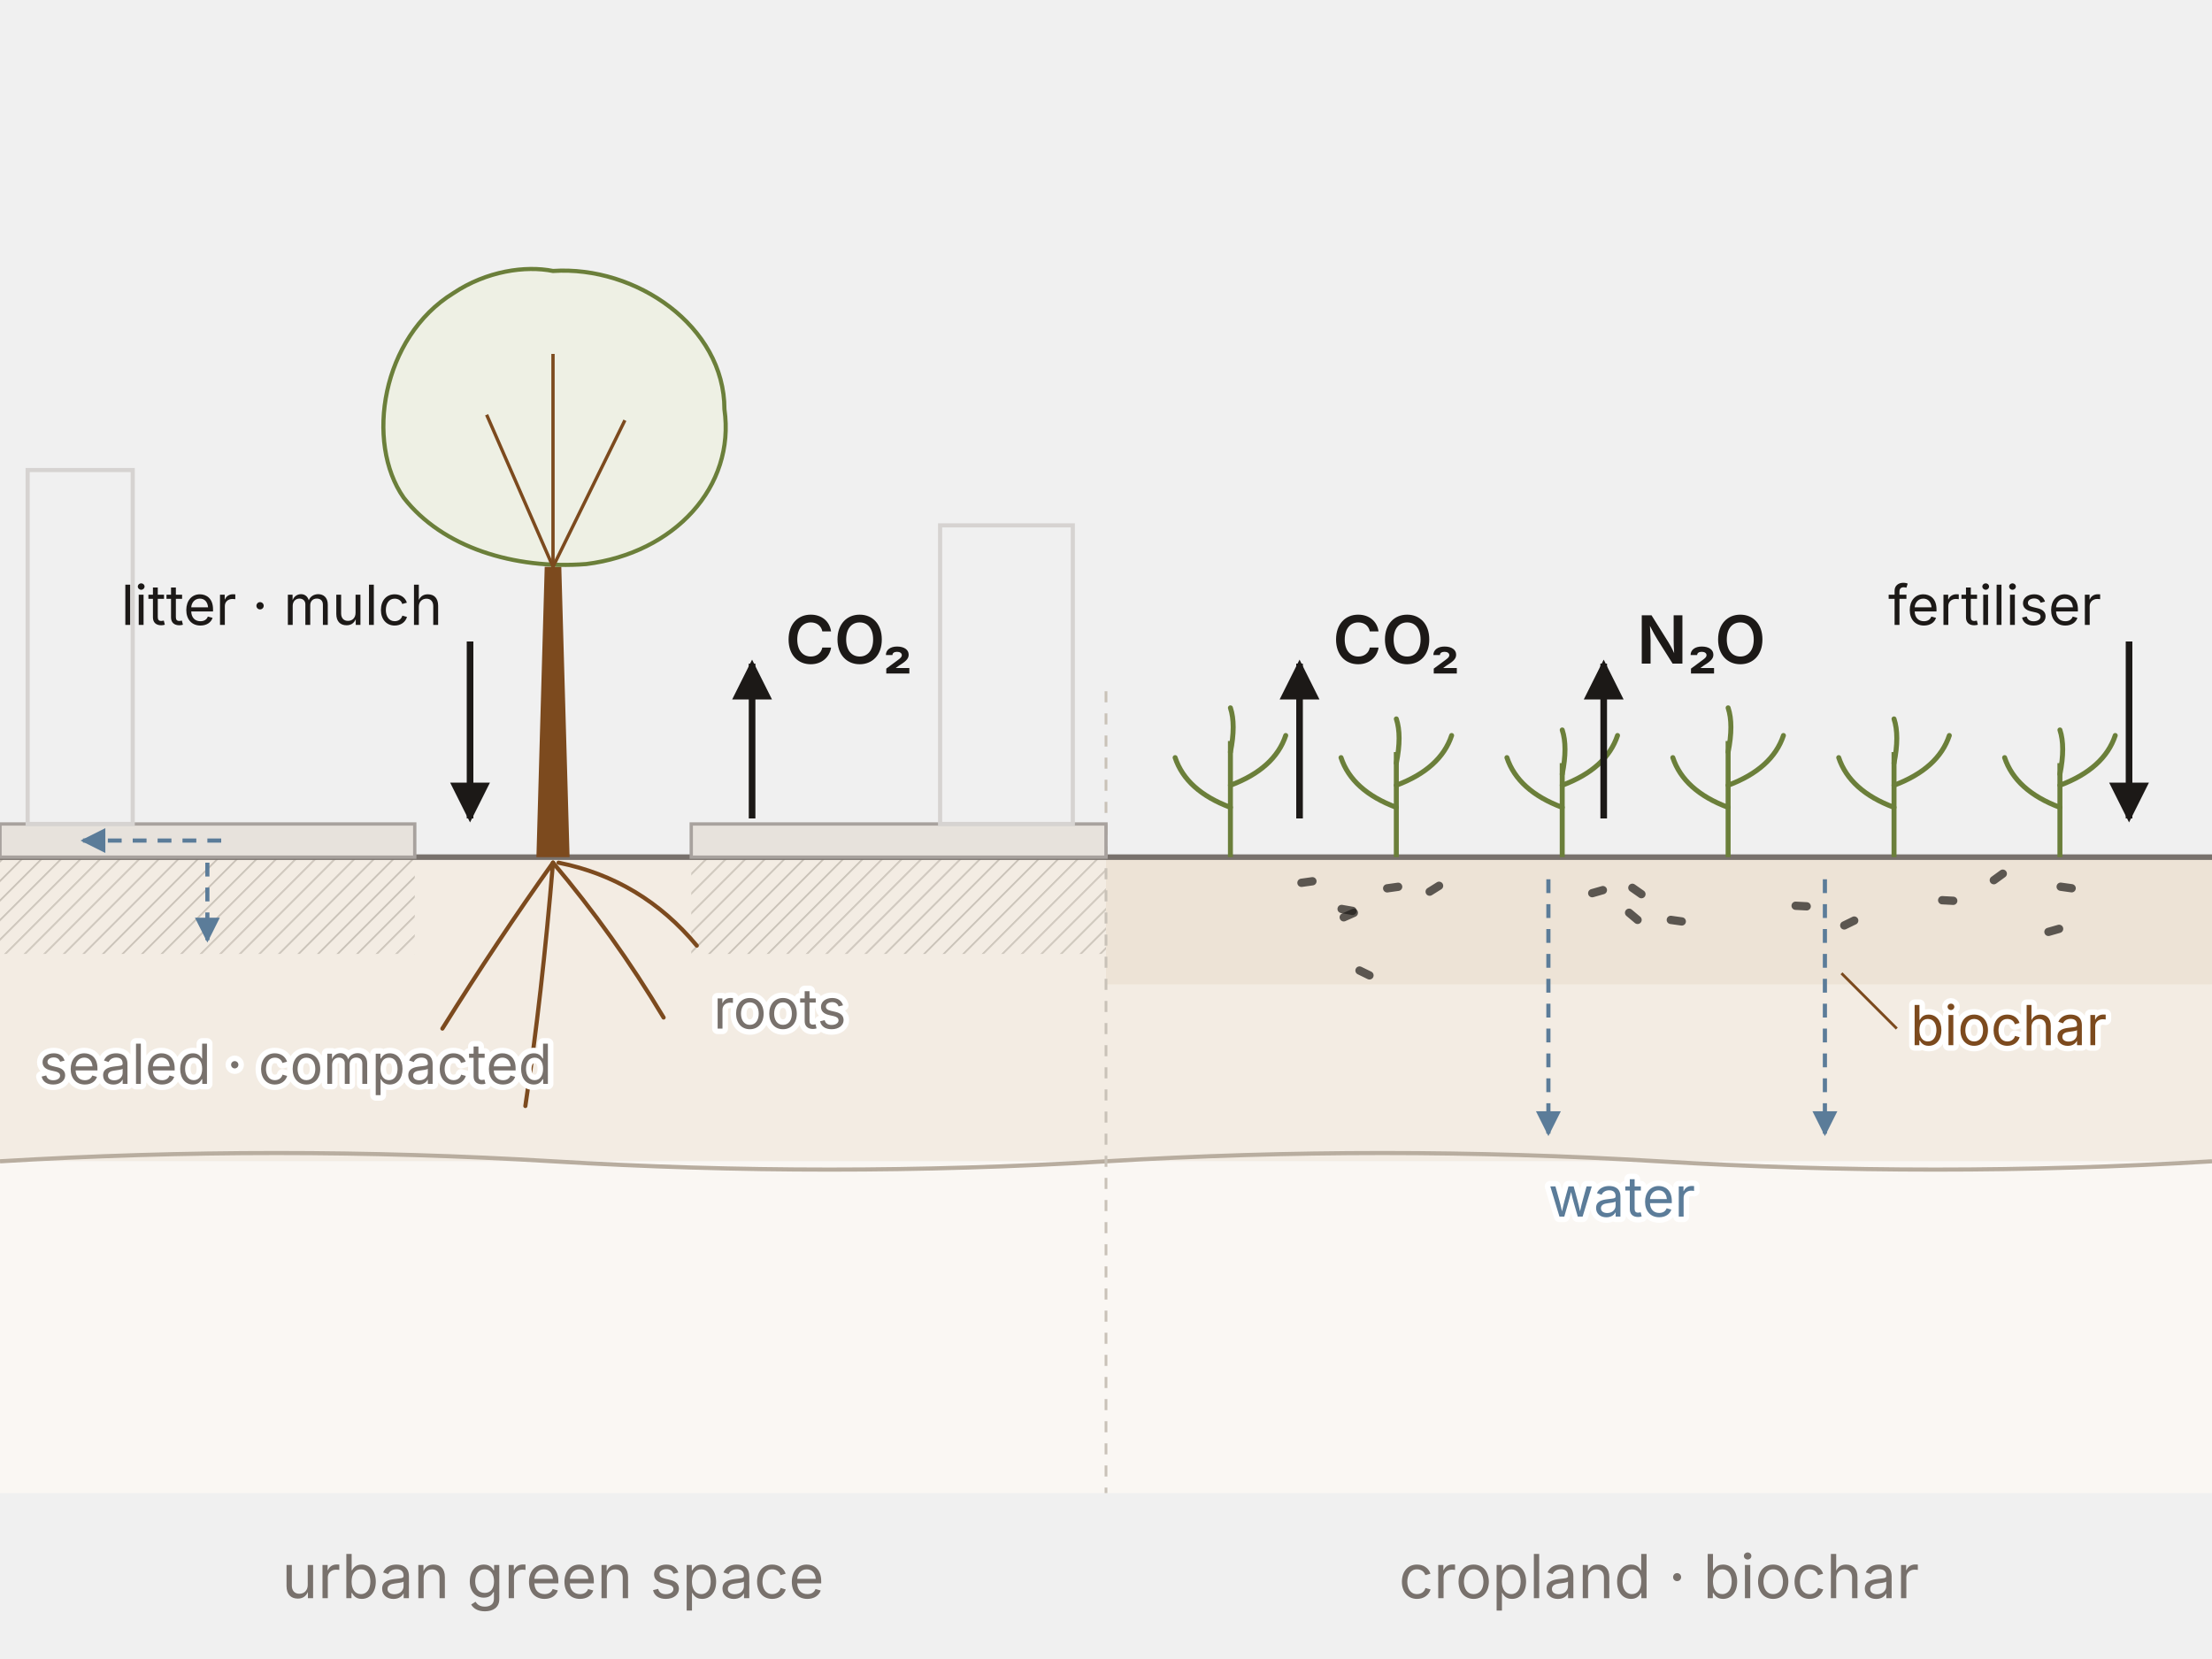
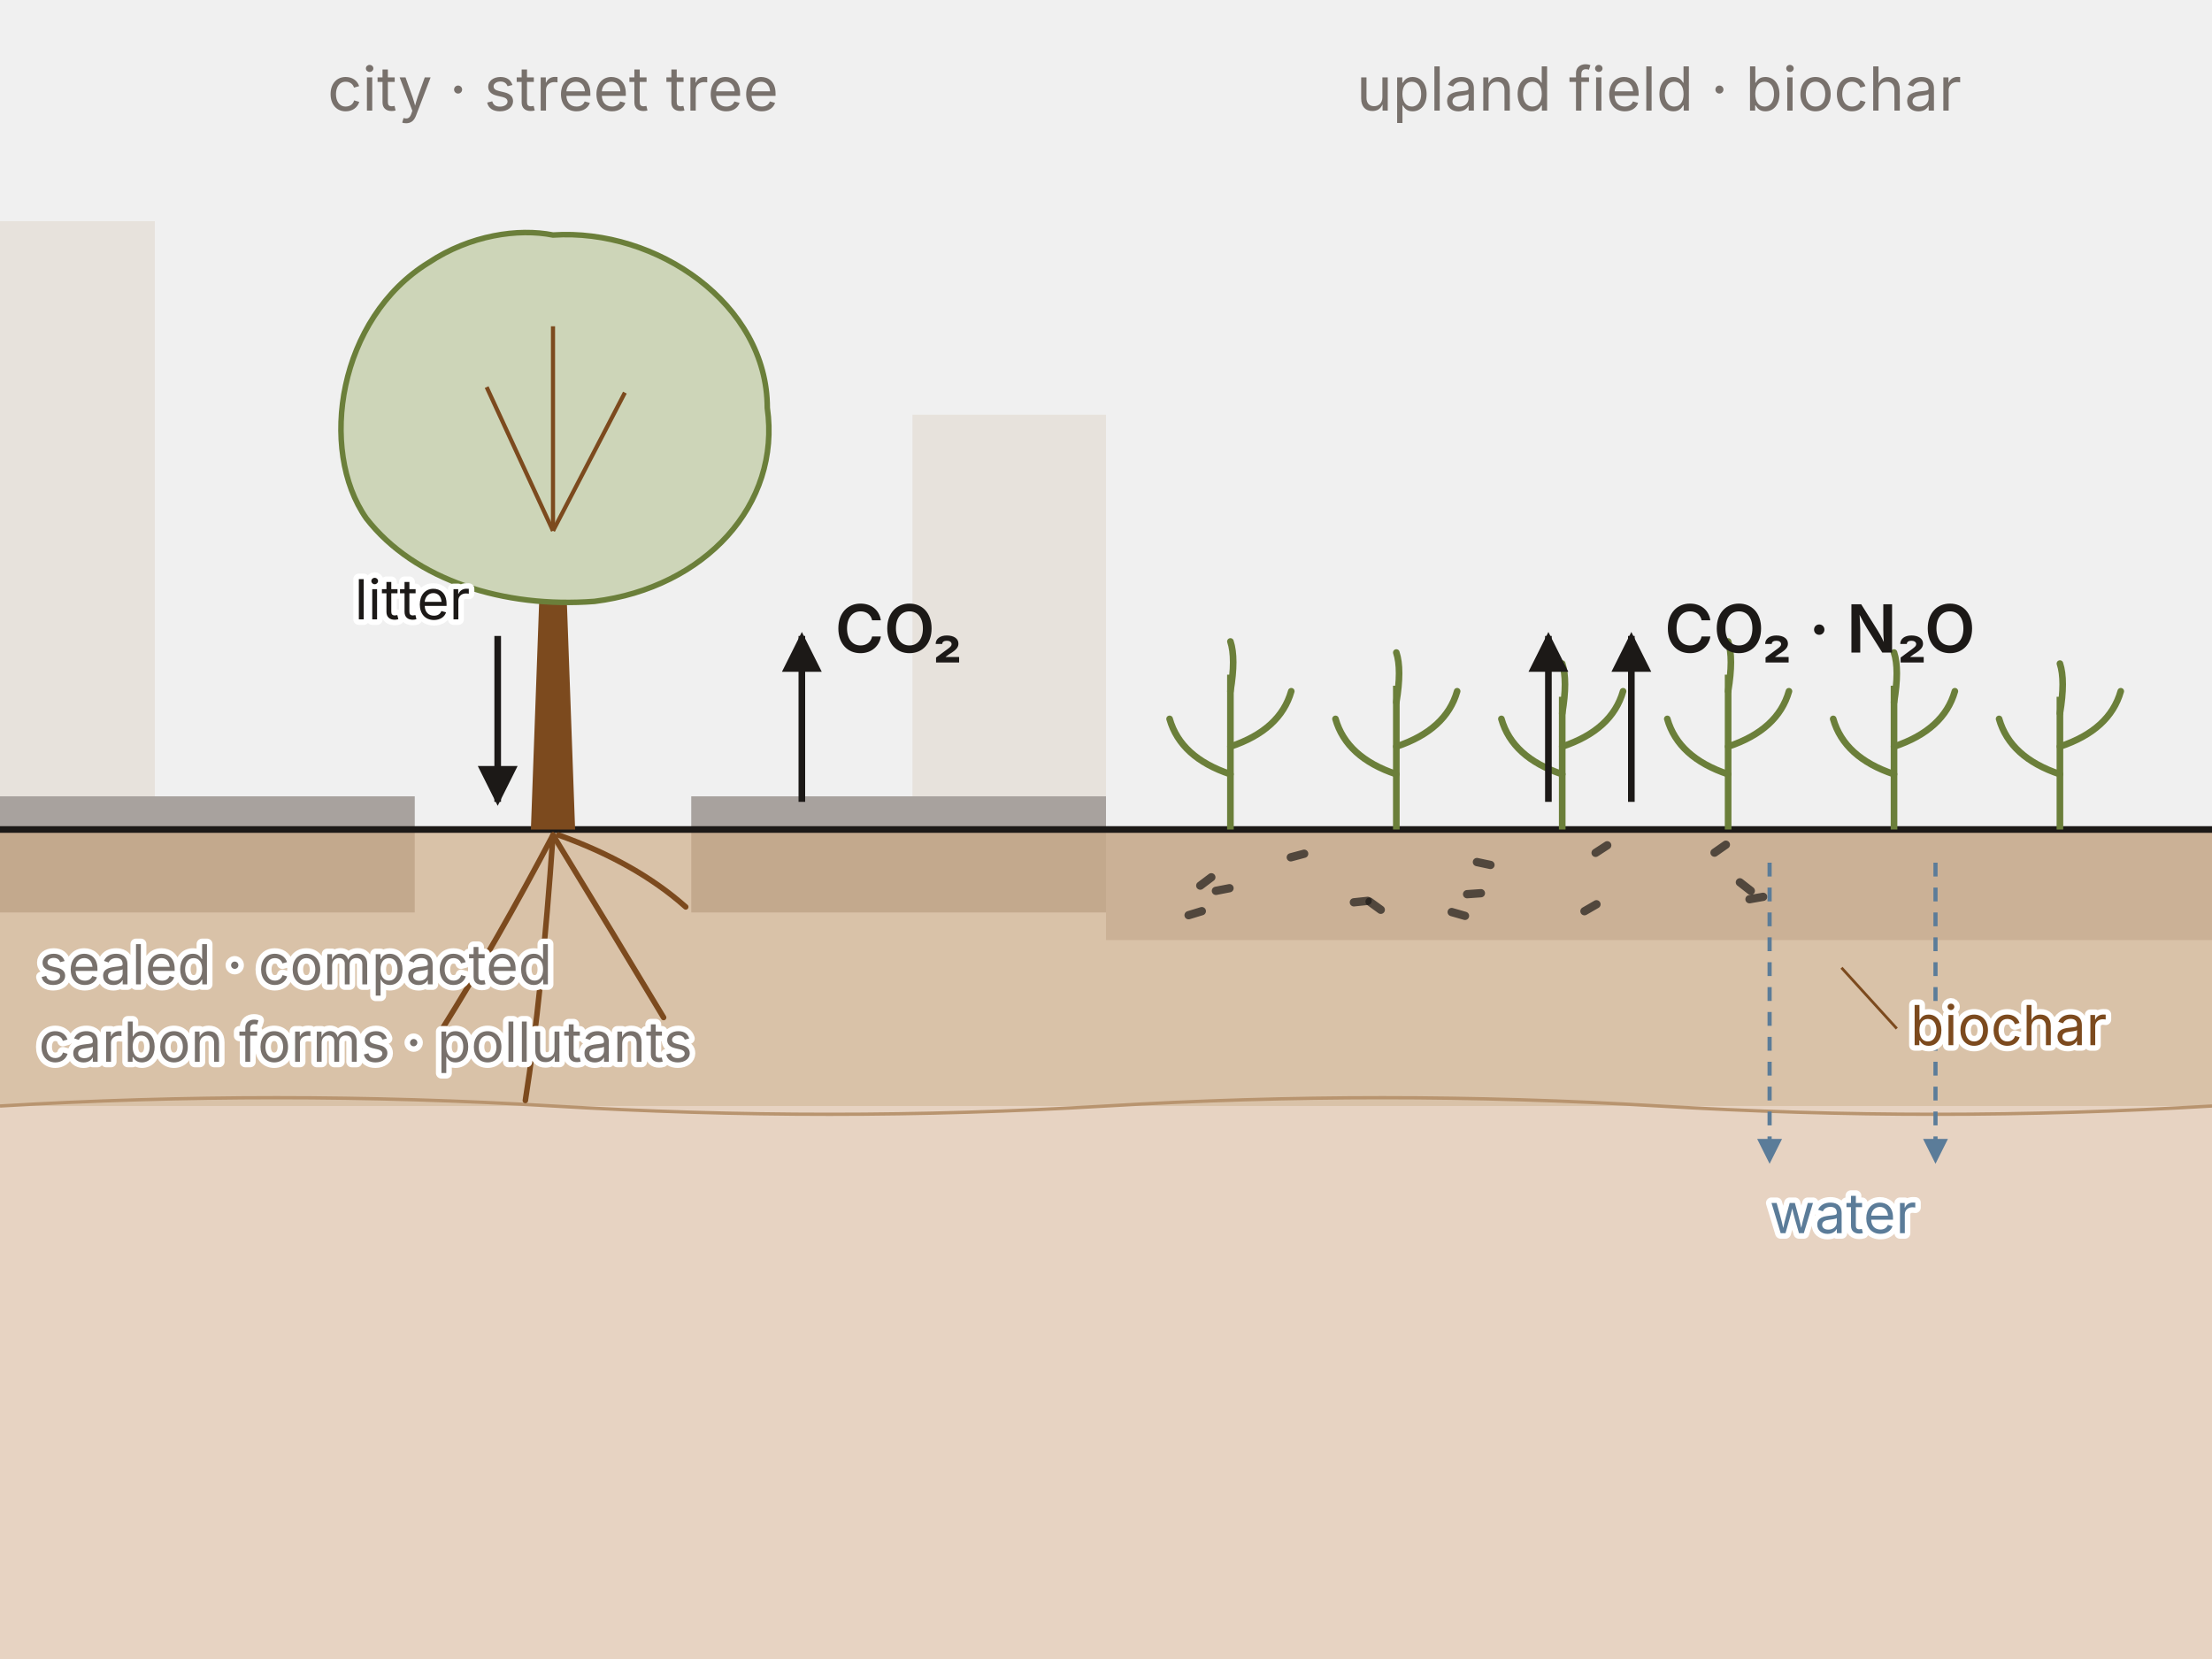
<svg xmlns="http://www.w3.org/2000/svg" viewBox="0 0 800 600" font-family="Inter, Helvetica, Arial, sans-serif" fill="#1c1917">
  <defs>
    <marker id="ah" viewBox="0 0 10 10" refX="9" refY="5" markerWidth="6" markerHeight="6" orient="auto-start-reverse">
      <path d="M0 0 L10 5 L0 10 z" fill="#1c1917" />
    </marker>
    <marker id="ahb" viewBox="0 0 10 10" refX="9" refY="5" markerWidth="6" markerHeight="6" orient="auto-start-reverse">
      <path d="M0 0 L10 5 L0 10 z" fill="#5b7c99" />
    </marker>
    <pattern id="hatch" width="5" height="5" patternUnits="userSpaceOnUse" patternTransform="rotate(45)">
      <line x1="0" y1="0" x2="0" y2="5" stroke="#c9c2b8" stroke-width="1.2" />
    </pattern>
+     <pattern id="hatch2" width="5" height="5" patternUnits="userSpaceOnUse" patternTransform="rotate(45)">
+       <line x1="0" y1="0" x2="0" y2="5" stroke="#c9a27a" stroke-width="1.4" />
+     </pattern>
  </defs>
-   <rect x="0" y="310" width="800" height="110" fill="#f3ece3" />
-   <rect x="0" y="420" width="800" height="120" fill="#faf7f3" />
-   <path d="M0 420 Q100 414 200 420 T400 420 T600 420 T800 420" fill="none" stroke="#b8ad9f" stroke-width="1.5" />
-   <rect x="400" y="310" width="400" height="46" fill="#ede3d6" />
-   <rect x="0" y="310" width="150" height="35" fill="url(#hatch)" />
-   <rect x="250" y="310" width="150" height="35" fill="url(#hatch)" />
-   <line x1="0" y1="310" x2="800" y2="310" stroke="#78716c" stroke-width="2" />
-   <line x1="400" y1="250" x2="400" y2="540" stroke="#c9c2b8" stroke-width="1" stroke-dasharray="4 4" />
-   <rect x="0" y="298" width="150" height="12" fill="#e7e2dc" stroke="#a8a29e" stroke-width="1.2" />
-   <rect x="250" y="298" width="150" height="12" fill="#e7e2dc" stroke="#a8a29e" stroke-width="1.2" />
-   <rect x="10" y="170" width="38" height="128" fill="none" stroke="#d6d3d1" stroke-width="1.5" />
-   <rect x="340" y="190" width="48" height="108" fill="none" stroke="#d6d3d1" stroke-width="1.5" />
-   <path d="M194 310 L197 205 L203 205 L206 310 Z" fill="#7c4a1e" />
-   <path d="M200 98 C230 96 262 118 262 148 C266 176 244 200 212 204 C186 206 160 198 146 180 C132 160 138 122 164 106 C176 98 190 96 200 98 Z" fill="#eef0e4" stroke="#6b7f3a" stroke-width="1.5" />
-   <g stroke="#7c4a1e" stroke-width="1.2" fill="none">
-     <path d="M200 205 L176 150" />
-     <path d="M200 205 L200 128" />
-     <path d="M200 205 L226 152" />
+   <rect x="0" y="300" width="800" height="100" fill="#d9c2a8" />
+   <rect x="0" y="400" width="800" height="200" fill="#e7d3c2" />
+   <path d="M0 400 Q100 394 200 400 T400 400 T600 400 T800 400" fill="none" stroke="#b8946f" stroke-width="1.2" />
+   <rect x="400" y="300" width="400" height="40" fill="#cbb196" />
+   <rect x="0" y="300" width="150" height="30" fill="#c3a98d" />
+   <rect x="250" y="300" width="150" height="30" fill="#c3a98d" />
+   <rect x="0" y="80" width="56" height="208" fill="#e7e2dc" />
+   <rect x="330" y="150" width="70" height="138" fill="#e7e2dc" />
+   <rect x="0" y="288" width="150" height="12" fill="#a8a29e" />
+   <rect x="250" y="288" width="150" height="12" fill="#a8a29e" />
+   <line x1="0" y1="300" x2="800" y2="300" stroke="#1c1917" stroke-width="2.4" />
+   <path d="M192 300 L196 190 L204 190 L208 300 Z" fill="#7c4a1e" />
+   <g transform="translate(200 150) scale(1.25) translate(-200 -150)">
+     <path d="M200 98 C230 96 262 118 262 148 C266 176 244 200 212 204 C186 206 160 198 146 180 C132 160 138 122 164 106 C176 98 190 96 200 98 Z" fill="#cdd5b8" stroke="#6b7f3a" stroke-width="1.6" />
  </g>
-   <g stroke="#7c4a1e" stroke-width="1.5" stroke-linecap="round" fill="none">
-     <path d="M200 312 Q180 340 160 372" />
-     <path d="M200 312 Q222 338 240 368" />
-     <path d="M200 312 Q196 360 190 400" />
-     <path d="M202 312 Q232 318 252 342" />
+   <g stroke="#7c4a1e" stroke-width="1.5" fill="none">
+     <path d="M200 192 L176 140" />
+     <path d="M200 192 L200 118" />
+     <path d="M200 192 L226 142" />
  </g>
-   <line x1="445" y1="310" x2="445" y2="268" stroke="#6b7f3a" stroke-width="1.8" />
-   <path d="M445 292 q -16 -6 -20 -18 M445 284 q 16 -6 20 -18 M445 272 q 2 -10 0 -16" fill="none" stroke="#6b7f3a" stroke-width="1.8" stroke-linecap="round" />
-   <line x1="505" y1="310" x2="505" y2="272" stroke="#6b7f3a" stroke-width="1.8" />
-   <path d="M505 292 q -16 -6 -20 -18 M505 284 q 16 -6 20 -18 M505 276 q 2 -10 0 -16" fill="none" stroke="#6b7f3a" stroke-width="1.8" stroke-linecap="round" />
-   <line x1="565" y1="310" x2="565" y2="276" stroke="#6b7f3a" stroke-width="1.8" />
-   <path d="M565 292 q -16 -6 -20 -18 M565 284 q 16 -6 20 -18 M565 280 q 2 -10 0 -16" fill="none" stroke="#6b7f3a" stroke-width="1.8" stroke-linecap="round" />
-   <line x1="625" y1="310" x2="625" y2="268" stroke="#6b7f3a" stroke-width="1.8" />
-   <path d="M625 292 q -16 -6 -20 -18 M625 284 q 16 -6 20 -18 M625 272 q 2 -10 0 -16" fill="none" stroke="#6b7f3a" stroke-width="1.8" stroke-linecap="round" />
-   <line x1="685" y1="310" x2="685" y2="272" stroke="#6b7f3a" stroke-width="1.8" />
-   <path d="M685 292 q -16 -6 -20 -18 M685 284 q 16 -6 20 -18 M685 276 q 2 -10 0 -16" fill="none" stroke="#6b7f3a" stroke-width="1.8" stroke-linecap="round" />
-   <line x1="745" y1="310" x2="745" y2="276" stroke="#6b7f3a" stroke-width="1.8" />
-   <path d="M745 292 q -16 -6 -20 -18 M745 284 q 16 -6 20 -18 M745 280 q 2 -10 0 -16" fill="none" stroke="#6b7f3a" stroke-width="1.8" stroke-linecap="round" />
-   <rect x="500" y="320" width="7" height="3" rx="1.5" fill="#1c1917" opacity=".7" transform="rotate(-8 500 320)" />
-   <rect x="469" y="318" width="7" height="3" rx="1.5" fill="#1c1917" opacity=".7" transform="rotate(-8 469 318)" />
-   <rect x="701" y="324" width="7" height="3" rx="1.5" fill="#1c1917" opacity=".7" transform="rotate(3 701 324)" />
-   <rect x="515" y="322" width="7" height="3" rx="1.5" fill="#1c1917" opacity=".7" transform="rotate(-32 515 322)" />
-   <rect x="491" y="349" width="7" height="3" rx="1.5" fill="#1c1917" opacity=".7" transform="rotate(26 491 349)" />
-   <rect x="484" y="327" width="7" height="3" rx="1.5" fill="#1c1917" opacity=".7" transform="rotate(10 484 327)" />
-   <rect x="744" y="319" width="7" height="3" rx="1.5" fill="#1c1917" opacity=".7" transform="rotate(8 744 319)" />
-   <rect x="665" y="334" width="7" height="3" rx="1.5" fill="#1c1917" opacity=".7" transform="rotate(-26 665 334)" />
-   <rect x="590" y="319" width="7" height="3" rx="1.5" fill="#1c1917" opacity=".7" transform="rotate(35 590 319)" />
-   <rect x="739" y="336" width="7" height="3" rx="1.5" fill="#1c1917" opacity=".7" transform="rotate(-16 739 336)" />
-   <rect x="603" y="331" width="7" height="3" rx="1.5" fill="#1c1917" opacity=".7" transform="rotate(8 603 331)" />
-   <rect x="574" y="322" width="7" height="3" rx="1.5" fill="#1c1917" opacity=".7" transform="rotate(-16 574 322)" />
-   <rect x="719" y="318" width="7" height="3" rx="1.5" fill="#1c1917" opacity=".7" transform="rotate(-36 719 318)" />
-   <rect x="648" y="326" width="7" height="3" rx="1.5" fill="#1c1917" opacity=".7" transform="rotate(3 648 326)" />
-   <rect x="589" y="328" width="7" height="3" rx="1.5" fill="#1c1917" opacity=".7" transform="rotate(40 589 328)" />
-   <rect x="484" y="331" width="7" height="3" rx="1.5" fill="#1c1917" opacity=".7" transform="rotate(-24 484 331)" />
+   <g stroke="#7c4a1e" stroke-width="2" stroke-linecap="round" fill="none">
+     <path d="M200 302 Q180 340 160 372" />
+     <path d="M200 302 Q222 338 240 368" />
+     <path d="M200 302 Q196 360 190 398" />
+     <path d="M202 302 Q230 312 248 328" />
+   </g>
+   <line x1="445" y1="300" x2="445" y2="244" stroke="#6b7f3a" stroke-width="2.4" />
+   <path d="M445 280 q -18 -6 -22 -20 M445 270 q 18 -6 22 -20 M445 250 q 2 -12 0 -18" fill="none" stroke="#6b7f3a" stroke-width="2.4" stroke-linecap="round" />
+   <line x1="505" y1="300" x2="505" y2="248" stroke="#6b7f3a" stroke-width="2.4" />
+   <path d="M505 280 q -18 -6 -22 -20 M505 270 q 18 -6 22 -20 M505 254 q 2 -12 0 -18" fill="none" stroke="#6b7f3a" stroke-width="2.4" stroke-linecap="round" />
+   <line x1="565" y1="300" x2="565" y2="252" stroke="#6b7f3a" stroke-width="2.4" />
+   <path d="M565 280 q -18 -6 -22 -20 M565 270 q 18 -6 22 -20 M565 258 q 2 -12 0 -18" fill="none" stroke="#6b7f3a" stroke-width="2.4" stroke-linecap="round" />
+   <line x1="625" y1="300" x2="625" y2="244" stroke="#6b7f3a" stroke-width="2.4" />
+   <path d="M625 280 q -18 -6 -22 -20 M625 270 q 18 -6 22 -20 M625 250 q 2 -12 0 -18" fill="none" stroke="#6b7f3a" stroke-width="2.4" stroke-linecap="round" />
+   <line x1="685" y1="300" x2="685" y2="248" stroke="#6b7f3a" stroke-width="2.4" />
+   <path d="M685 280 q -18 -6 -22 -20 M685 270 q 18 -6 22 -20 M685 254 q 2 -12 0 -18" fill="none" stroke="#6b7f3a" stroke-width="2.4" stroke-linecap="round" />
+   <line x1="745" y1="300" x2="745" y2="252" stroke="#6b7f3a" stroke-width="2.4" />
+   <path d="M745 280 q -18 -6 -22 -20 M745 270 q 18 -6 22 -20 M745 258 q 2 -12 0 -18" fill="none" stroke="#6b7f3a" stroke-width="2.4" stroke-linecap="round" />
+   <rect x="533" y="310" width="8" height="3" rx="1.5" fill="#1c1917" opacity=".7" transform="rotate(12 533 310)" />
+   <rect x="438" y="321" width="8" height="3" rx="1.5" fill="#1c1917" opacity=".7" transform="rotate(-11 438 321)" />
+   <rect x="432" y="320" width="8" height="3" rx="1.5" fill="#1c1917" opacity=".7" transform="rotate(-37 432 320)" />
+   <rect x="575" y="308" width="8" height="3" rx="1.5" fill="#1c1917" opacity=".7" transform="rotate(-33 575 308)" />
+   <rect x="571" y="329" width="8" height="3" rx="1.5" fill="#1c1917" opacity=".7" transform="rotate(-30 571 329)" />
+   <rect x="495" y="324" width="8" height="3" rx="1.5" fill="#1c1917" opacity=".7" transform="rotate(36 495 324)" />
+   <rect x="629" y="317" width="8" height="3" rx="1.5" fill="#1c1917" opacity=".7" transform="rotate(38 629 317)" />
+   <rect x="428" y="330" width="8" height="3" rx="1.5" fill="#1c1917" opacity=".7" transform="rotate(-17 428 330)" />
+   <rect x="465" y="309" width="8" height="3" rx="1.5" fill="#1c1917" opacity=".7" transform="rotate(-15 465 309)" />
+   <rect x="631" y="324" width="8" height="3" rx="1.5" fill="#1c1917" opacity=".7" transform="rotate(-10 631 324)" />
+   <rect x="618" y="308" width="8" height="3" rx="1.5" fill="#1c1917" opacity=".7" transform="rotate(-35 618 308)" />
+   <rect x="488" y="325" width="8" height="3" rx="1.5" fill="#1c1917" opacity=".7" transform="rotate(-6 488 325)" />
+   <rect x="529" y="322" width="8" height="3" rx="1.5" fill="#1c1917" opacity=".7" transform="rotate(-4 529 322)" />
+   <rect x="524" y="328" width="8" height="3" rx="1.5" fill="#1c1917" opacity=".7" transform="rotate(16 524 328)" />
  <g stroke="#5b7c99" stroke-width="1.5" stroke-dasharray="5 4" marker-end="url(#ahb)">
-     <line x1="75" y1="312" x2="75" y2="340" />
-     <line x1="80" y1="304" x2="30" y2="304" />
-     <line x1="560" y1="318" x2="560" y2="410" />
-     <line x1="660" y1="318" x2="660" y2="410" />
+     <line x1="640" y1="312" x2="640" y2="420" />
+     <line x1="700" y1="312" x2="700" y2="420" />
  </g>
-   <line x1="272" y1="296" x2="272" y2="240" stroke="#1c1917" stroke-width="2.4" marker-end="url(#ah)" />
-   <line x1="470" y1="296" x2="470" y2="240" stroke="#1c1917" stroke-width="2.4" marker-end="url(#ah)" />
-   <line x1="580" y1="296" x2="580" y2="240" stroke="#1c1917" stroke-width="2.4" marker-end="url(#ah)" />
-   <line x1="170" y1="232" x2="170" y2="296" stroke="#1c1917" stroke-width="2.4" marker-end="url(#ah)" />
-   <line x1="770" y1="232" x2="770" y2="296" stroke="#1c1917" stroke-width="2.4" marker-end="url(#ah)" />
-   <text x="284" y="240" font-size="24" font-weight="600" fill="#1c1917" text-anchor="start">CO₂</text>
-   <text x="482" y="240" font-size="24" font-weight="600" fill="#1c1917" text-anchor="start">CO₂</text>
-   <text x="592" y="240" font-size="24" font-weight="600" fill="#1c1917" text-anchor="start">N₂O</text>
-   <text x="160" y="226" font-size="20" font-weight="400" fill="#1c1917" text-anchor="end">litter · mulch</text>
-   <text x="760" y="226" font-size="20" font-weight="400" fill="#1c1917" text-anchor="end">fertiliser</text>
-   <text x="14" y="392" font-size="20" font-weight="400" fill="#78716c" text-anchor="start" paint-order="stroke" stroke="#fff" stroke-width="4" stroke-linejoin="round">sealed · compacted</text>
+   <line x1="290" y1="290" x2="290" y2="230" stroke="#1c1917" stroke-width="2.4" marker-end="url(#ah)" />
+   <line x1="560" y1="290" x2="560" y2="230" stroke="#1c1917" stroke-width="2.4" marker-end="url(#ah)" />
+   <line x1="590" y1="290" x2="590" y2="230" stroke="#1c1917" stroke-width="2.4" marker-end="url(#ah)" />
+   <line x1="180" y1="230" x2="180" y2="290" stroke="#1c1917" stroke-width="2.4" marker-end="url(#ah)" />
+   <text x="200" y="40" font-size="22" font-weight="400" fill="#78716c" text-anchor="middle">city · street tree</text>
+   <text x="600" y="40" font-size="22" font-weight="400" fill="#78716c" text-anchor="middle">upland field · biochar</text>
+   <text x="302" y="236" font-size="24" font-weight="600" fill="#1c1917" text-anchor="start">CO₂</text>
+   <text x="602" y="236" font-size="24" font-weight="600" fill="#1c1917" text-anchor="start">CO₂ · N₂O</text>
+   <text x="170" y="224" font-size="20" font-weight="400" fill="#1c1917" text-anchor="end" paint-order="stroke" stroke="#fff" stroke-width="4" stroke-linejoin="round">litter</text>
+   <text x="14" y="356" font-size="20" font-weight="400" fill="#78716c" text-anchor="start" paint-order="stroke" stroke="#fff" stroke-width="4" stroke-linejoin="round">sealed · compacted</text>
+   <text x="14" y="384" font-size="20" font-weight="400" fill="#78716c" text-anchor="start" paint-order="stroke" stroke="#fff" stroke-width="4" stroke-linejoin="round">carbon forms · pollutants</text>
  <text x="762" y="378" font-size="20" font-weight="400" fill="#7c4a1e" text-anchor="end" paint-order="stroke" stroke="#fff" stroke-width="4" stroke-linejoin="round">biochar</text>
-   <line x1="686" y1="372" x2="666" y2="352" stroke="#7c4a1e" stroke-width="1" />
-   <text x="560" y="440" font-size="20" font-weight="400" fill="#5b7c99" text-anchor="start" paint-order="stroke" stroke="#fff" stroke-width="4" stroke-linejoin="round">water</text>
-   <text x="258" y="372" font-size="20" font-weight="400" fill="#78716c" text-anchor="start" paint-order="stroke" stroke="#fff" stroke-width="4" stroke-linejoin="round">roots</text>
-   <text x="200" y="578" font-size="22" font-weight="400" fill="#78716c" text-anchor="middle">urban green space</text>
-   <text x="600" y="578" font-size="22" font-weight="400" fill="#78716c" text-anchor="middle">cropland · biochar</text>
+   <line x1="686" y1="372" x2="666" y2="350" stroke="#7c4a1e" stroke-width="1" />
+   <text x="640" y="446" font-size="20" font-weight="400" fill="#5b7c99" text-anchor="start" paint-order="stroke" stroke="#fff" stroke-width="4" stroke-linejoin="round">water</text>
</svg>
